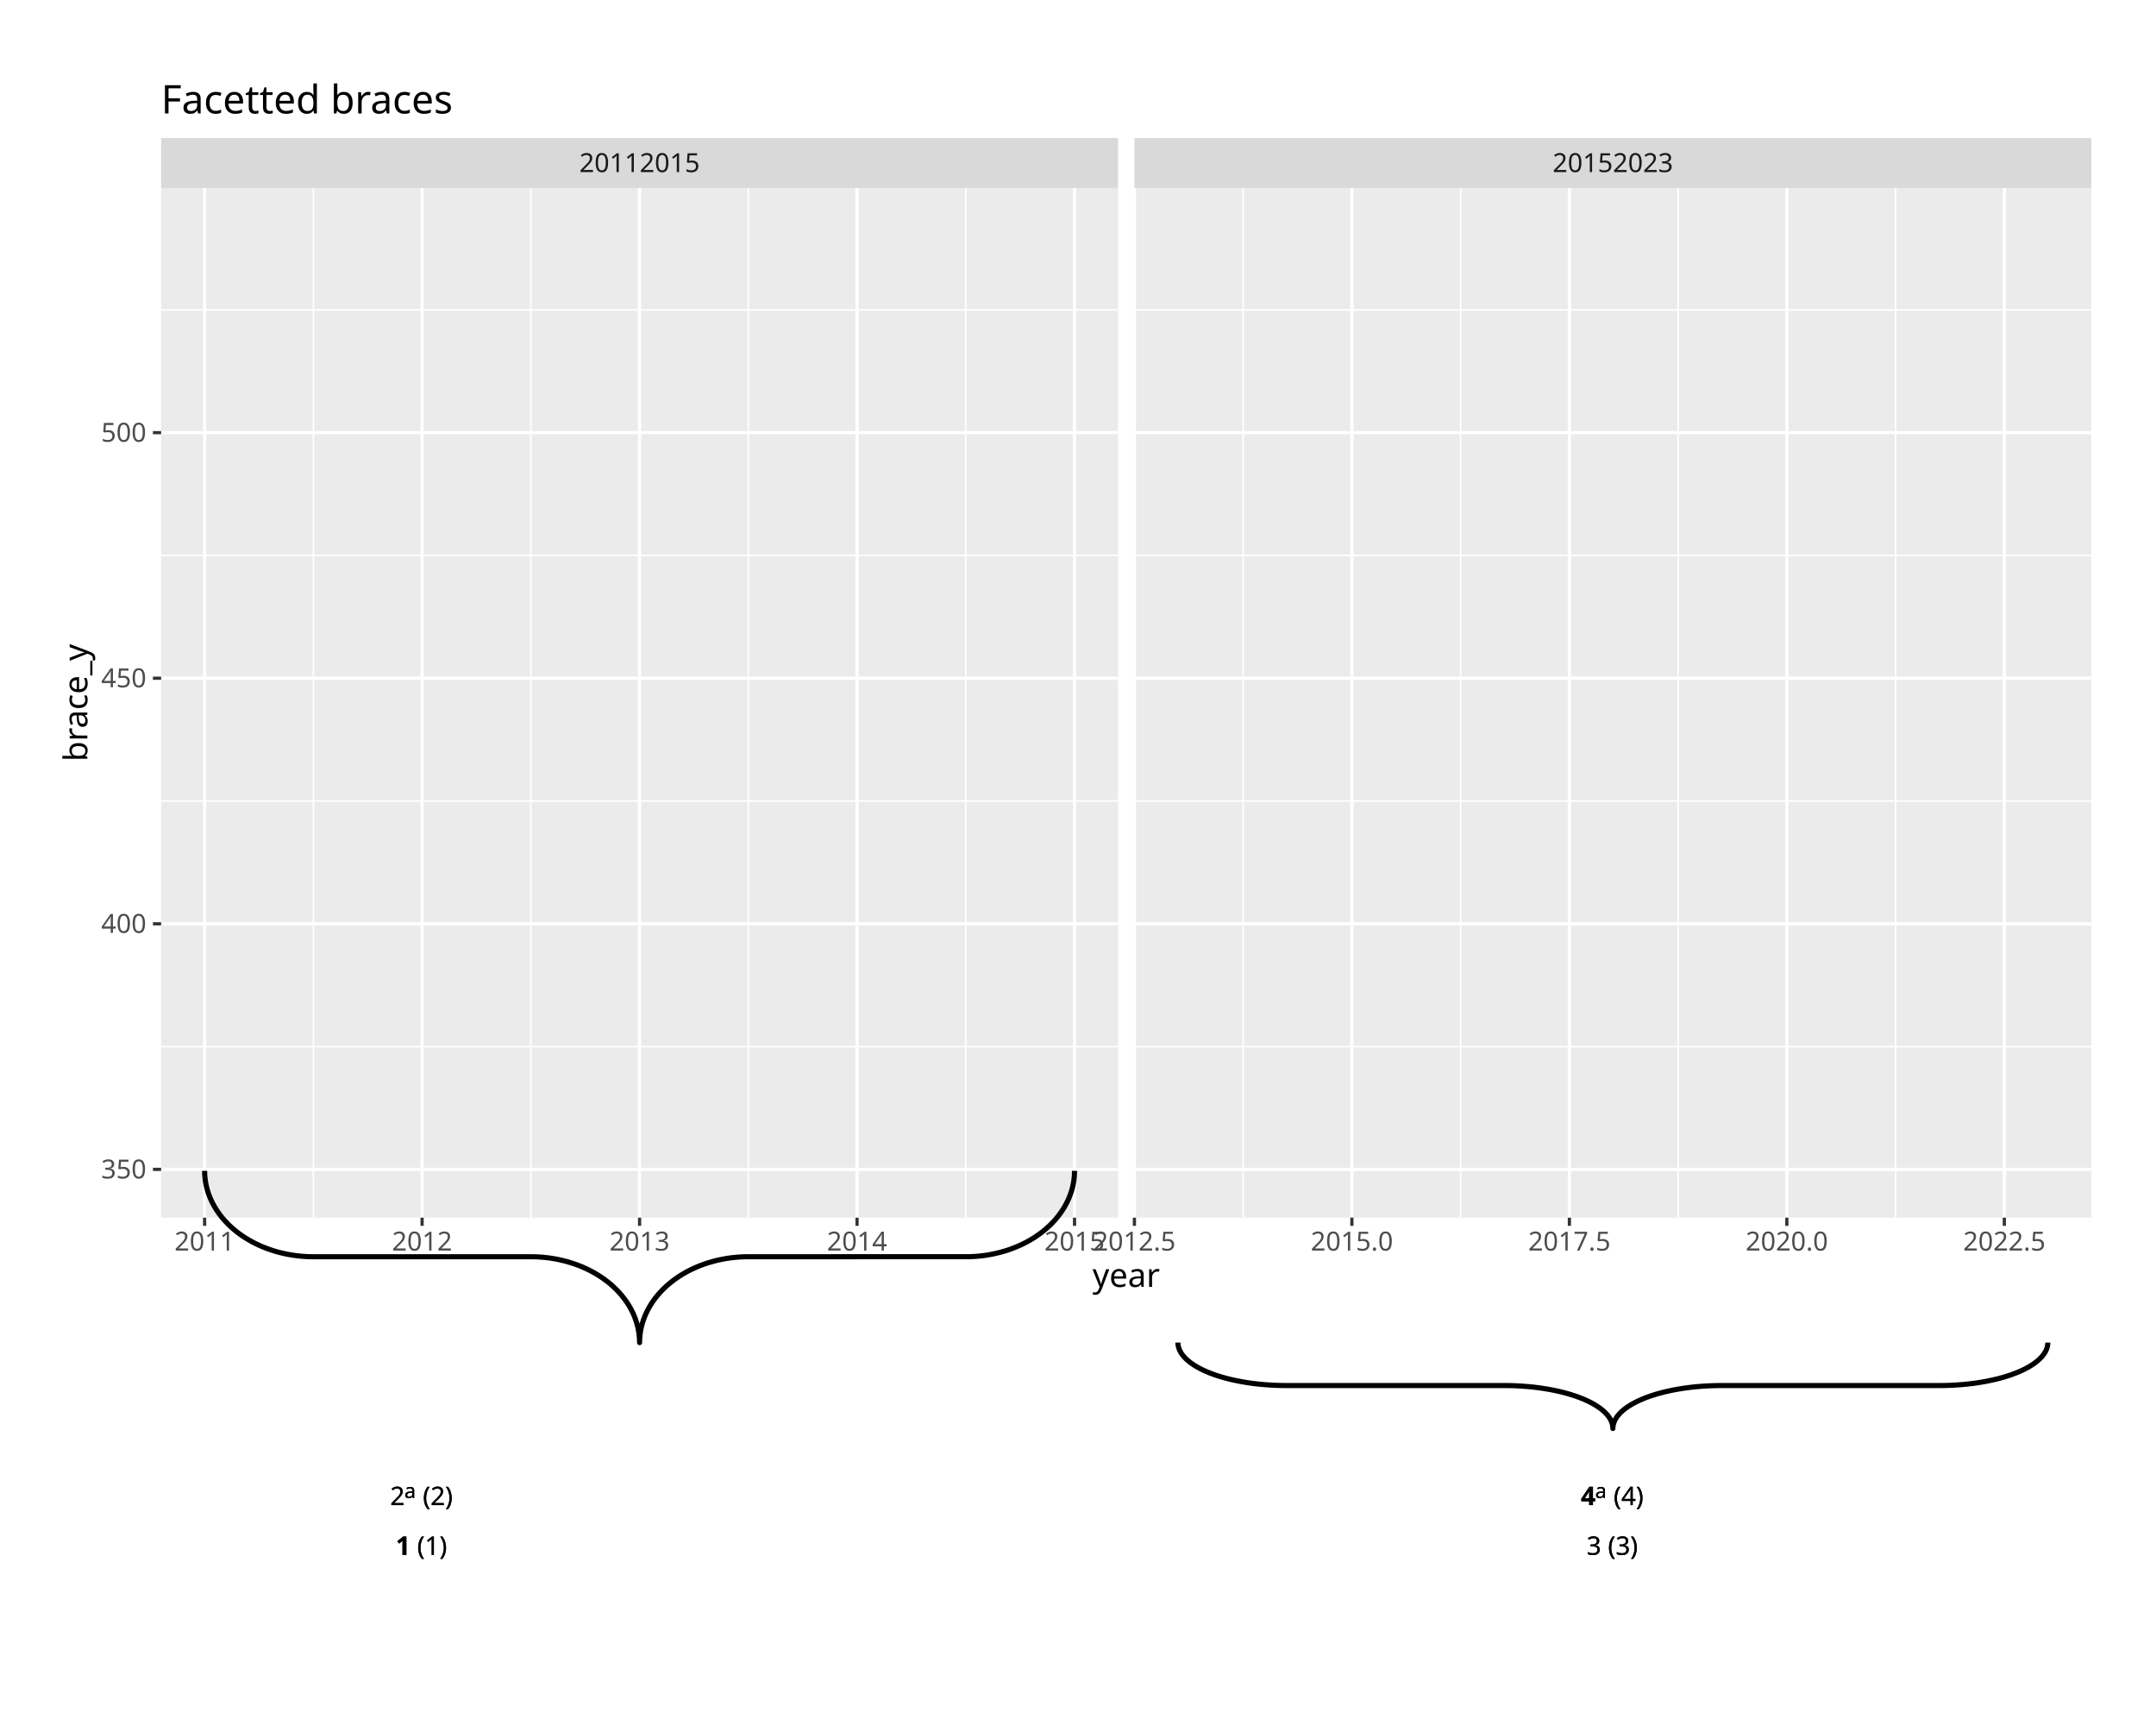
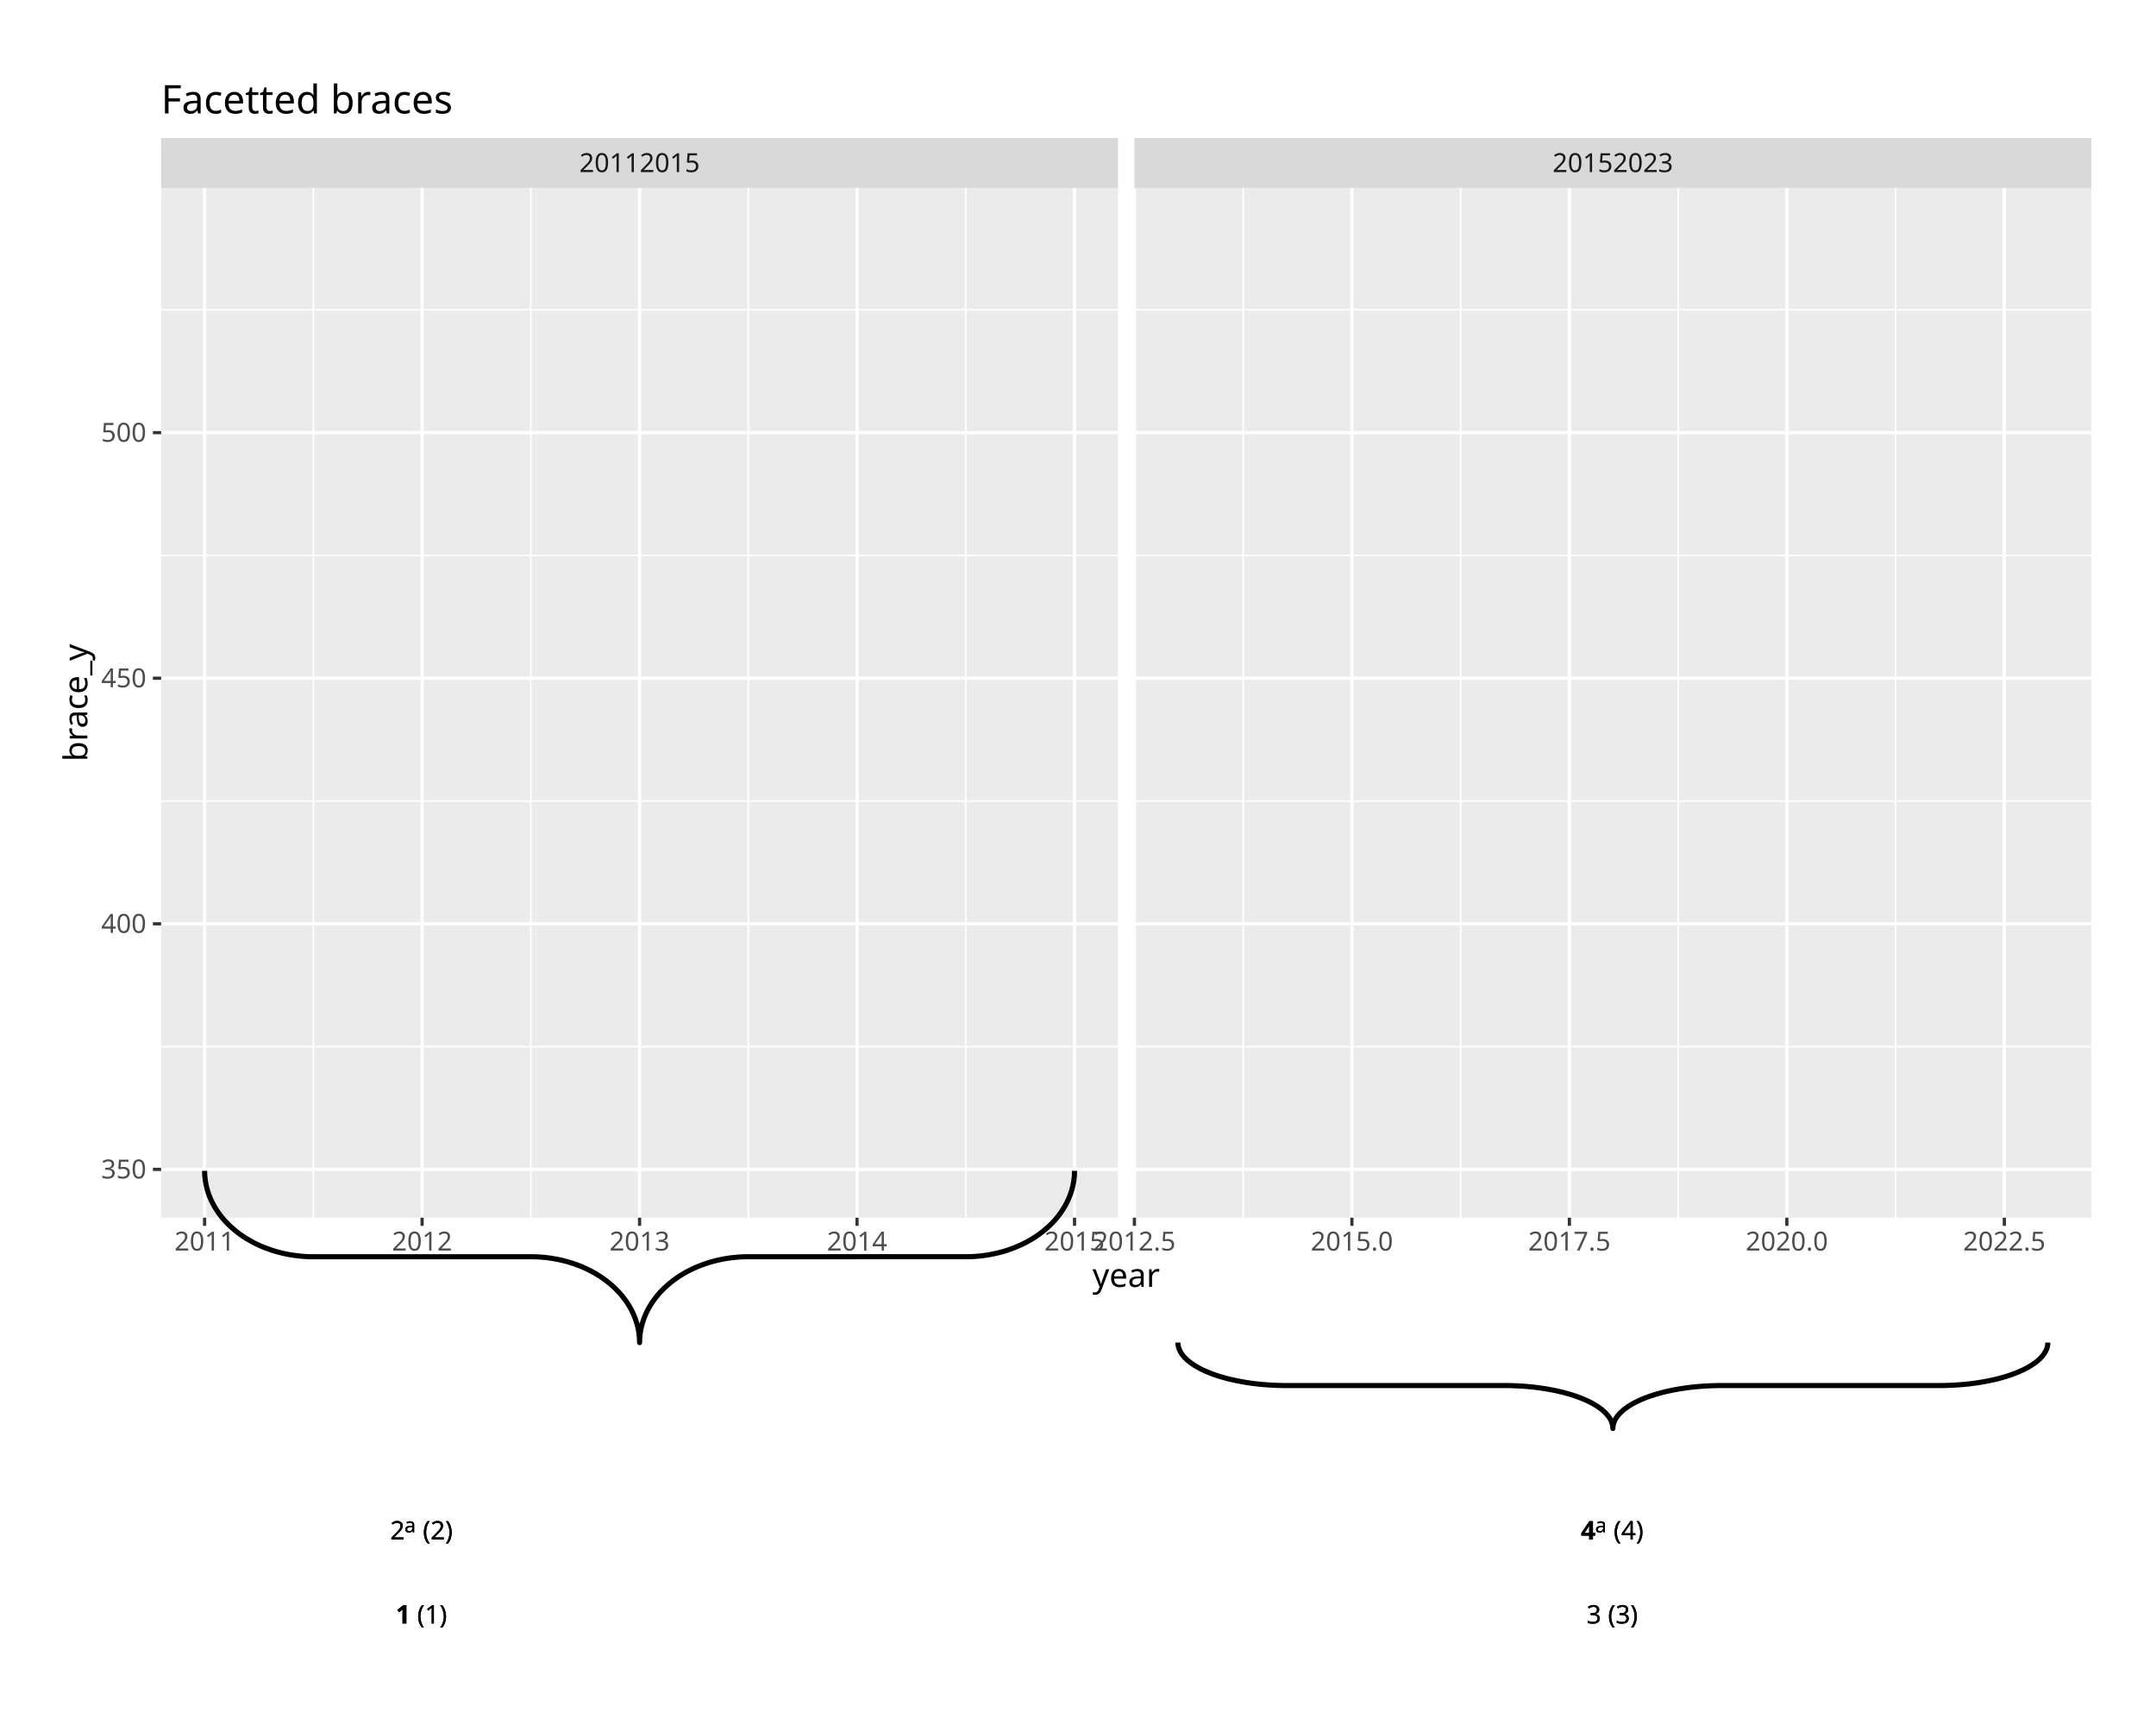
<svg xmlns="http://www.w3.org/2000/svg" class="svglite" data-engine-version="2.0" width="720.00pt" height="576.00pt" viewBox="0 0 720.00 576.00">
  <defs>
    <style type="text/css">
    .svglite line, .svglite polyline, .svglite polygon, .svglite path, .svglite rect, .svglite circle {
      fill: none;
      stroke: #000000;
      stroke-linecap: round;
      stroke-linejoin: round;
      stroke-miterlimit: 10.00;
    }
  </style>
  </defs>
  <rect width="100%" height="100%" style="stroke: none; fill: #FFFFFF;" />
  <defs>
    <clipPath id="cpMC4wMHw3MjAuMDB8MC4wMHw1NzYuMDA=">
      <rect x="0.00" y="0.00" width="720.00" height="576.00" />
    </clipPath>
  </defs>
  <g clip-path="url(#cpMC4wMHw3MjAuMDB8MC4wMHw1NzYuMDA=)">
    <rect x="0.00" y="0.00" width="720.00" height="576.00" style="stroke-width: 1.07; stroke: #FFFFFF; fill: #FFFFFF;" />
    <rect x="53.81" y="62.75" width="319.56" height="343.84" style="stroke-width: 1.07; stroke: none; fill: #EBEBEB;" />
    <polyline points="53.81,349.47 373.36,349.47 " style="stroke-width: 0.53; stroke: #FFFFFF; stroke-linecap: butt;" />
    <polyline points="53.81,267.47 373.36,267.47 " style="stroke-width: 0.53; stroke: #FFFFFF; stroke-linecap: butt;" />
    <polyline points="53.81,185.47 373.36,185.47 " style="stroke-width: 0.53; stroke: #FFFFFF; stroke-linecap: butt;" />
    <polyline points="53.81,103.47 373.36,103.47 " style="stroke-width: 0.53; stroke: #FFFFFF; stroke-linecap: butt;" />
    <polyline points="104.65,406.59 104.65,62.75 " style="stroke-width: 0.53; stroke: #FFFFFF; stroke-linecap: butt;" />
    <polyline points="177.27,406.59 177.27,62.75 " style="stroke-width: 0.53; stroke: #FFFFFF; stroke-linecap: butt;" />
    <polyline points="249.90,406.59 249.90,62.75 " style="stroke-width: 0.53; stroke: #FFFFFF; stroke-linecap: butt;" />
    <polyline points="322.53,406.59 322.53,62.75 " style="stroke-width: 0.53; stroke: #FFFFFF; stroke-linecap: butt;" />
    <polyline points="53.81,390.47 373.36,390.47 " style="stroke-width: 1.07; stroke: #FFFFFF; stroke-linecap: butt;" />
    <polyline points="53.81,308.47 373.36,308.47 " style="stroke-width: 1.07; stroke: #FFFFFF; stroke-linecap: butt;" />
    <polyline points="53.81,226.47 373.36,226.47 " style="stroke-width: 1.07; stroke: #FFFFFF; stroke-linecap: butt;" />
    <polyline points="53.81,144.47 373.36,144.47 " style="stroke-width: 1.07; stroke: #FFFFFF; stroke-linecap: butt;" />
    <polyline points="68.33,406.59 68.33,62.75 " style="stroke-width: 1.07; stroke: #FFFFFF; stroke-linecap: butt;" />
    <polyline points="140.96,406.59 140.96,62.75 " style="stroke-width: 1.07; stroke: #FFFFFF; stroke-linecap: butt;" />
    <polyline points="213.59,406.59 213.59,62.75 " style="stroke-width: 1.07; stroke: #FFFFFF; stroke-linecap: butt;" />
    <polyline points="286.21,406.59 286.21,62.75 " style="stroke-width: 1.07; stroke: #FFFFFF; stroke-linecap: butt;" />
    <polyline points="358.84,406.59 358.84,62.75 " style="stroke-width: 1.07; stroke: #FFFFFF; stroke-linecap: butt;" />
    <polyline points="68.33,390.96 68.34,391.42 68.37,392.32 68.45,393.22 68.56,394.13 68.70,395.02 68.88,395.92 69.10,396.81 69.35,397.69 69.63,398.57 69.96,399.44 70.31,400.30 70.70,401.15 71.13,401.99 71.58,402.82 72.07,403.64 72.60,404.44 73.15,405.24 73.74,406.01 74.35,406.78 75.00,407.52 75.68,408.25 76.38,408.97 77.12,409.66 77.88,410.34 78.67,411.00 79.48,411.64 80.32,412.25 81.18,412.85 82.07,413.42 82.98,413.97 83.91,414.50 84.86,415.01 85.83,415.49 86.82,415.95 87.83,416.38 88.85,416.78 89.89,417.16 90.95,417.52 92.02,417.85 93.10,418.15 94.19,418.42 95.29,418.67 96.41,418.89 97.53,419.08 98.66,419.24 99.79,419.38 100.93,419.49 102.07,419.57 103.21,419.62 104.36,419.64 178.13,419.65 179.28,419.68 180.42,419.75 181.56,419.84 182.70,419.96 183.83,420.11 184.95,420.29 186.07,420.49 187.18,420.73 188.28,420.99 189.36,421.27 190.44,421.59 191.50,421.93 192.55,422.30 193.58,422.69 194.60,423.11 195.60,423.56 196.58,424.02 197.54,424.52 198.48,425.03 199.40,425.58 200.30,426.14 201.17,426.72 202.02,427.33 202.85,427.96 203.65,428.60 204.43,429.27 205.17,429.96 205.89,430.66 206.58,431.39 207.25,432.12 207.88,432.88 208.48,433.65 209.05,434.44 209.59,435.23 210.10,436.05 210.57,436.87 211.01,437.71 211.42,438.55 211.79,439.41 212.13,440.27 212.43,441.15 212.70,442.03 212.94,442.91 213.14,443.80 213.30,444.70 213.42,445.60 213.51,446.50 213.57,447.41 213.59,448.31 213.59,448.31 213.59,447.86 213.63,446.96 213.70,446.05 213.81,445.15 213.95,444.25 214.13,443.36 214.35,442.47 214.60,441.59 214.89,440.71 215.21,439.84 215.56,438.98 215.95,438.13 216.38,437.29 216.84,436.46 217.33,435.64 217.85,434.83 218.40,434.04 218.99,433.26 219.61,432.50 220.25,431.75 220.93,431.02 221.64,430.31 222.37,429.61 223.13,428.94 223.92,428.28 224.73,427.64 225.57,427.02 226.44,426.43 227.32,425.85 228.23,425.30 229.16,424.77 230.11,424.27 231.09,423.79 232.08,423.33 233.08,422.90 234.11,422.49 235.15,422.11 236.20,421.76 237.27,421.43 238.35,421.13 239.44,420.85 240.55,420.61 241.66,420.39 242.78,420.19 243.91,420.03 245.04,419.90 246.18,419.79 247.32,419.71 248.47,419.66 249.61,419.64 323.39,419.63 324.53,419.59 325.68,419.53 326.82,419.44 327.95,419.32 329.08,419.17 330.21,418.99 331.32,418.78 332.43,418.55 333.53,418.29 334.62,418.00 335.69,417.69 336.75,417.35 337.80,416.98 338.83,416.58 339.85,416.16 340.85,415.72 341.83,415.25 342.79,414.76 343.73,414.24 344.65,413.70 345.55,413.14 346.42,412.55 347.28,411.95 348.10,411.32 348.90,410.67 349.68,410.00 350.43,409.32 351.15,408.61 351.84,407.89 352.50,407.15 353.13,406.40 353.73,405.63 354.30,404.84 354.84,404.04 355.35,403.23 355.82,402.41 356.26,401.57 356.67,400.72 357.04,399.87 357.38,399.00 357.69,398.13 357.96,397.25 358.19,396.36 358.39,395.47 358.55,394.57 358.68,393.68 358.77,392.77 358.82,391.87 358.84,390.96 358.84,390.96 " style="stroke-width: 1.71; stroke-linecap: butt;" />
-     <text x="132.18" y="519.18" style="font-size: 8.54px; font-weight: bold; font-family: sans;" textLength="4.75px" lengthAdjust="spacingAndGlyphs">1</text>
-     <text x="139.30" y="519.18" style="font-size: 8.54px; font-family: sans;" textLength="10.43px" lengthAdjust="spacingAndGlyphs">(1)</text>
-     <text x="130.29" y="502.57" style="font-size: 8.54px; font-family: sans;" textLength="4.75px" lengthAdjust="spacingAndGlyphs">2</text>
-     <text x="135.03" y="500.22" style="font-size: 6.83px; font-family: sans;" textLength="3.80px" lengthAdjust="spacingAndGlyphs">a</text>
-     <text x="141.20" y="502.57" style="font-size: 8.54px; font-family: sans;" textLength="10.43px" lengthAdjust="spacingAndGlyphs">(2)</text>
-     <text x="132.18" y="519.18" style="font-size: 8.54px; font-weight: bold; font-family: sans;" textLength="4.75px" lengthAdjust="spacingAndGlyphs">1</text>
-     <text x="139.30" y="519.18" style="font-size: 8.54px; font-family: sans;" textLength="10.43px" lengthAdjust="spacingAndGlyphs">(1)</text>
-     <text x="130.29" y="502.57" style="font-size: 8.54px; font-family: sans;" textLength="4.75px" lengthAdjust="spacingAndGlyphs">2</text>
-     <text x="135.03" y="500.22" style="font-size: 6.83px; font-family: sans;" textLength="3.80px" lengthAdjust="spacingAndGlyphs">a</text>
-     <text x="141.20" y="502.57" style="font-size: 8.54px; font-family: sans;" textLength="10.43px" lengthAdjust="spacingAndGlyphs">(2)</text>
+     <text x="132.18" y="542.12" style="font-size: 8.54px; font-weight: bold; font-family: sans;" textLength="4.75px" lengthAdjust="spacingAndGlyphs">1</text>
+     <text x="139.30" y="542.12" style="font-size: 8.54px; font-family: sans;" textLength="10.43px" lengthAdjust="spacingAndGlyphs">(1)</text>
+     <text x="130.29" y="514.04" style="font-size: 8.54px; font-family: sans;" textLength="4.75px" lengthAdjust="spacingAndGlyphs">2</text>
+     <text x="135.03" y="511.69" style="font-size: 6.83px; font-family: sans;" textLength="3.80px" lengthAdjust="spacingAndGlyphs">a</text>
+     <text x="141.20" y="514.04" style="font-size: 8.54px; font-family: sans;" textLength="10.43px" lengthAdjust="spacingAndGlyphs">(2)</text>
+     <text x="132.18" y="542.12" style="font-size: 8.54px; font-weight: bold; font-family: sans;" textLength="4.75px" lengthAdjust="spacingAndGlyphs">1</text>
+     <text x="139.30" y="542.12" style="font-size: 8.54px; font-family: sans;" textLength="10.43px" lengthAdjust="spacingAndGlyphs">(1)</text>
+     <text x="130.29" y="514.04" style="font-size: 8.54px; font-family: sans;" textLength="4.75px" lengthAdjust="spacingAndGlyphs">2</text>
+     <text x="135.03" y="511.69" style="font-size: 6.83px; font-family: sans;" textLength="3.80px" lengthAdjust="spacingAndGlyphs">a</text>
+     <text x="141.20" y="514.04" style="font-size: 8.54px; font-family: sans;" textLength="10.43px" lengthAdjust="spacingAndGlyphs">(2)</text>
    <rect x="378.84" y="62.75" width="319.56" height="343.84" style="stroke-width: 1.07; stroke: none; fill: #EBEBEB;" />
    <polyline points="378.84,349.47 698.40,349.47 " style="stroke-width: 0.53; stroke: #FFFFFF; stroke-linecap: butt;" />
    <polyline points="378.84,267.47 698.40,267.47 " style="stroke-width: 0.53; stroke: #FFFFFF; stroke-linecap: butt;" />
    <polyline points="378.84,185.47 698.40,185.47 " style="stroke-width: 0.53; stroke: #FFFFFF; stroke-linecap: butt;" />
    <polyline points="378.84,103.47 698.40,103.47 " style="stroke-width: 0.53; stroke: #FFFFFF; stroke-linecap: butt;" />
    <polyline points="415.16,406.59 415.16,62.75 " style="stroke-width: 0.53; stroke: #FFFFFF; stroke-linecap: butt;" />
    <polyline points="487.78,406.59 487.78,62.75 " style="stroke-width: 0.53; stroke: #FFFFFF; stroke-linecap: butt;" />
    <polyline points="560.41,406.59 560.41,62.75 " style="stroke-width: 0.53; stroke: #FFFFFF; stroke-linecap: butt;" />
    <polyline points="633.04,406.59 633.04,62.75 " style="stroke-width: 0.53; stroke: #FFFFFF; stroke-linecap: butt;" />
    <polyline points="378.84,390.47 698.40,390.47 " style="stroke-width: 1.07; stroke: #FFFFFF; stroke-linecap: butt;" />
    <polyline points="378.84,308.47 698.40,308.47 " style="stroke-width: 1.07; stroke: #FFFFFF; stroke-linecap: butt;" />
    <polyline points="378.84,226.47 698.40,226.47 " style="stroke-width: 1.07; stroke: #FFFFFF; stroke-linecap: butt;" />
    <polyline points="378.84,144.47 698.40,144.47 " style="stroke-width: 1.07; stroke: #FFFFFF; stroke-linecap: butt;" />
    <polyline points="378.84,406.59 378.84,62.75 " style="stroke-width: 1.07; stroke: #FFFFFF; stroke-linecap: butt;" />
    <polyline points="451.47,406.59 451.47,62.75 " style="stroke-width: 1.07; stroke: #FFFFFF; stroke-linecap: butt;" />
    <polyline points="524.10,406.59 524.10,62.75 " style="stroke-width: 1.07; stroke: #FFFFFF; stroke-linecap: butt;" />
    <polyline points="596.72,406.59 596.72,62.75 " style="stroke-width: 1.07; stroke: #FFFFFF; stroke-linecap: butt;" />
    <polyline points="669.35,406.59 669.35,62.75 " style="stroke-width: 1.07; stroke: #FFFFFF; stroke-linecap: butt;" />
    <polyline points="393.37,448.31 393.37,448.54 393.41,448.99 393.48,449.44 393.59,449.89 393.74,450.34 393.92,450.79 394.13,451.23 394.38,451.68 394.67,452.11 394.99,452.55 395.35,452.98 395.74,453.41 396.16,453.83 396.62,454.24 397.11,454.65 397.63,455.05 398.19,455.45 398.77,455.84 399.39,456.22 400.04,456.59 400.71,456.96 401.42,457.32 402.15,457.66 402.92,458.00 403.70,458.33 404.52,458.65 405.36,458.96 406.22,459.26 407.11,459.54 408.01,459.82 408.95,460.08 409.90,460.34 410.87,460.58 411.86,460.80 412.87,461.02 413.89,461.22 414.93,461.41 415.98,461.59 417.05,461.76 418.13,461.91 419.23,462.04 420.33,462.17 421.44,462.28 422.56,462.37 423.69,462.45 424.82,462.52 425.96,462.58 427.10,462.61 428.25,462.64 429.40,462.65 503.17,462.65 504.31,462.67 505.46,462.70 506.60,462.75 507.73,462.81 508.87,462.89 509.99,462.97 511.11,463.08 512.21,463.19 513.31,463.32 514.40,463.47 515.47,463.63 516.54,463.80 517.58,463.98 518.62,464.18 519.63,464.39 520.63,464.61 521.61,464.84 522.57,465.09 523.51,465.35 524.43,465.62 525.33,465.90 526.21,466.19 527.06,466.50 527.88,466.81 528.69,467.13 529.46,467.47 530.21,467.81 530.93,468.16 531.62,468.52 532.28,468.89 532.91,469.27 533.52,469.66 534.09,470.05 534.63,470.45 535.13,470.85 535.61,471.27 536.05,471.68 536.45,472.11 536.83,472.54 537.17,472.97 537.47,473.40 537.74,473.84 537.97,474.29 538.17,474.73 538.33,475.18 538.46,475.63 538.55,476.08 538.60,476.54 538.62,476.99 538.62,476.99 538.63,476.76 538.66,476.31 538.74,475.86 538.84,475.41 538.99,474.96 539.17,474.51 539.38,474.07 539.64,473.62 539.92,473.19 540.24,472.75 540.60,472.32 540.99,471.90 541.41,471.48 541.87,471.06 542.36,470.65 542.88,470.25 543.44,469.85 544.03,469.46 544.64,469.08 545.29,468.71 545.97,468.34 546.67,467.99 547.41,467.64 548.17,467.30 548.96,466.97 549.77,466.65 550.61,466.34 551.47,466.05 552.36,465.76 553.27,465.48 554.20,465.22 555.15,464.97 556.12,464.72 557.11,464.50 558.12,464.28 559.14,464.08 560.18,463.89 561.24,463.71 562.31,463.55 563.39,463.39 564.48,463.26 565.58,463.13 566.70,463.02 567.82,462.93 568.94,462.85 570.08,462.78 571.22,462.73 572.36,462.69 573.50,462.66 574.65,462.65 648.42,462.65 649.57,462.63 650.71,462.60 651.85,462.55 652.99,462.49 654.12,462.41 655.24,462.33 656.36,462.22 657.47,462.11 658.56,461.98 659.65,461.83 660.73,461.68 661.79,461.50 662.84,461.32 663.87,461.12 664.88,460.91 665.88,460.69 666.86,460.46 667.83,460.21 668.77,459.95 669.69,459.68 670.58,459.40 671.46,459.11 672.31,458.80 673.14,458.49 673.94,458.17 674.71,457.83 675.46,457.49 676.18,457.14 676.87,456.78 677.53,456.41 678.17,456.03 678.77,455.64 679.34,455.25 679.88,454.85 680.38,454.45 680.86,454.03 681.30,453.62 681.71,453.19 682.08,452.77 682.42,452.33 682.72,451.90 682.99,451.46 683.23,451.01 683.42,450.57 683.59,450.12 683.71,449.67 683.80,449.22 683.86,448.77 683.87,448.31 683.87,448.31 " style="stroke-width: 1.71; stroke-linecap: butt;" />
-     <text x="529.85" y="519.18" style="font-size: 8.54px; font-family: sans;" textLength="4.75px" lengthAdjust="spacingAndGlyphs">3</text>
-     <text x="536.97" y="519.18" style="font-size: 8.54px; font-family: sans;" textLength="10.43px" lengthAdjust="spacingAndGlyphs">(3)</text>
-     <text x="527.95" y="502.57" style="font-size: 8.54px; font-weight: bold; font-family: sans;" textLength="4.75px" lengthAdjust="spacingAndGlyphs">4</text>
-     <text x="532.69" y="500.22" style="font-size: 6.83px; font-family: sans;" textLength="3.80px" lengthAdjust="spacingAndGlyphs">a</text>
-     <text x="538.86" y="502.57" style="font-size: 8.54px; font-family: sans;" textLength="10.43px" lengthAdjust="spacingAndGlyphs">(4)</text>
-     <text x="529.85" y="519.18" style="font-size: 8.54px; font-family: sans;" textLength="4.75px" lengthAdjust="spacingAndGlyphs">3</text>
-     <text x="536.97" y="519.18" style="font-size: 8.54px; font-family: sans;" textLength="10.43px" lengthAdjust="spacingAndGlyphs">(3)</text>
-     <text x="527.95" y="502.57" style="font-size: 8.54px; font-weight: bold; font-family: sans;" textLength="4.75px" lengthAdjust="spacingAndGlyphs">4</text>
-     <text x="532.69" y="500.22" style="font-size: 6.83px; font-family: sans;" textLength="3.80px" lengthAdjust="spacingAndGlyphs">a</text>
-     <text x="538.86" y="502.57" style="font-size: 8.54px; font-family: sans;" textLength="10.43px" lengthAdjust="spacingAndGlyphs">(4)</text>
+     <text x="529.85" y="542.12" style="font-size: 8.54px; font-family: sans;" textLength="4.75px" lengthAdjust="spacingAndGlyphs">3</text>
+     <text x="536.97" y="542.12" style="font-size: 8.54px; font-family: sans;" textLength="10.43px" lengthAdjust="spacingAndGlyphs">(3)</text>
+     <text x="527.95" y="514.04" style="font-size: 8.54px; font-weight: bold; font-family: sans;" textLength="4.75px" lengthAdjust="spacingAndGlyphs">4</text>
+     <text x="532.69" y="511.69" style="font-size: 6.83px; font-family: sans;" textLength="3.80px" lengthAdjust="spacingAndGlyphs">a</text>
+     <text x="538.86" y="514.04" style="font-size: 8.54px; font-family: sans;" textLength="10.43px" lengthAdjust="spacingAndGlyphs">(4)</text>
+     <text x="529.85" y="542.12" style="font-size: 8.54px; font-family: sans;" textLength="4.75px" lengthAdjust="spacingAndGlyphs">3</text>
+     <text x="536.97" y="542.12" style="font-size: 8.54px; font-family: sans;" textLength="10.43px" lengthAdjust="spacingAndGlyphs">(3)</text>
+     <text x="527.95" y="514.04" style="font-size: 8.54px; font-weight: bold; font-family: sans;" textLength="4.75px" lengthAdjust="spacingAndGlyphs">4</text>
+     <text x="532.69" y="511.69" style="font-size: 6.83px; font-family: sans;" textLength="3.80px" lengthAdjust="spacingAndGlyphs">a</text>
+     <text x="538.86" y="514.04" style="font-size: 8.54px; font-family: sans;" textLength="10.43px" lengthAdjust="spacingAndGlyphs">(4)</text>
    <rect x="53.81" y="46.10" width="319.56" height="16.65" style="stroke-width: 1.07; stroke: none; fill: #D9D9D9;" />
    <text x="213.59" y="57.46" text-anchor="middle" style="font-size: 8.80px; fill: #1A1A1A; font-family: sans;" textLength="39.16px" lengthAdjust="spacingAndGlyphs">20112015</text>
    <rect x="378.84" y="46.10" width="319.56" height="16.65" style="stroke-width: 1.07; stroke: none; fill: #D9D9D9;" />
    <text x="538.62" y="57.46" text-anchor="middle" style="font-size: 8.80px; fill: #1A1A1A; font-family: sans;" textLength="39.16px" lengthAdjust="spacingAndGlyphs">20152023</text>
    <polyline points="68.33,409.33 68.33,406.59 " style="stroke-width: 1.07; stroke: #333333; stroke-linecap: butt;" />
    <polyline points="140.96,409.33 140.96,406.59 " style="stroke-width: 1.07; stroke: #333333; stroke-linecap: butt;" />
    <polyline points="213.59,409.33 213.59,406.59 " style="stroke-width: 1.07; stroke: #333333; stroke-linecap: butt;" />
    <polyline points="286.21,409.33 286.21,406.59 " style="stroke-width: 1.07; stroke: #333333; stroke-linecap: butt;" />
    <polyline points="358.84,409.33 358.84,406.59 " style="stroke-width: 1.07; stroke: #333333; stroke-linecap: butt;" />
    <text x="68.33" y="417.58" text-anchor="middle" style="font-size: 8.80px; fill: #4D4D4D; font-family: sans;" textLength="19.58px" lengthAdjust="spacingAndGlyphs">2011</text>
    <text x="140.96" y="417.58" text-anchor="middle" style="font-size: 8.80px; fill: #4D4D4D; font-family: sans;" textLength="19.58px" lengthAdjust="spacingAndGlyphs">2012</text>
    <text x="213.59" y="417.58" text-anchor="middle" style="font-size: 8.80px; fill: #4D4D4D; font-family: sans;" textLength="19.58px" lengthAdjust="spacingAndGlyphs">2013</text>
    <text x="286.21" y="417.58" text-anchor="middle" style="font-size: 8.80px; fill: #4D4D4D; font-family: sans;" textLength="19.58px" lengthAdjust="spacingAndGlyphs">2014</text>
    <text x="358.84" y="417.58" text-anchor="middle" style="font-size: 8.80px; fill: #4D4D4D; font-family: sans;" textLength="19.58px" lengthAdjust="spacingAndGlyphs">2015</text>
    <polyline points="378.84,409.33 378.84,406.59 " style="stroke-width: 1.07; stroke: #333333; stroke-linecap: butt;" />
    <polyline points="451.47,409.33 451.47,406.59 " style="stroke-width: 1.07; stroke: #333333; stroke-linecap: butt;" />
    <polyline points="524.10,409.33 524.10,406.59 " style="stroke-width: 1.07; stroke: #333333; stroke-linecap: butt;" />
    <polyline points="596.72,409.33 596.72,406.59 " style="stroke-width: 1.07; stroke: #333333; stroke-linecap: butt;" />
    <polyline points="669.35,409.33 669.35,406.59 " style="stroke-width: 1.07; stroke: #333333; stroke-linecap: butt;" />
    <text x="378.84" y="417.58" text-anchor="middle" style="font-size: 8.80px; fill: #4D4D4D; font-family: sans;" textLength="26.92px" lengthAdjust="spacingAndGlyphs">2012.5</text>
    <text x="451.47" y="417.58" text-anchor="middle" style="font-size: 8.80px; fill: #4D4D4D; font-family: sans;" textLength="26.92px" lengthAdjust="spacingAndGlyphs">2015.0</text>
    <text x="524.10" y="417.58" text-anchor="middle" style="font-size: 8.80px; fill: #4D4D4D; font-family: sans;" textLength="26.92px" lengthAdjust="spacingAndGlyphs">2017.5</text>
    <text x="596.72" y="417.58" text-anchor="middle" style="font-size: 8.80px; fill: #4D4D4D; font-family: sans;" textLength="26.92px" lengthAdjust="spacingAndGlyphs">2020.0</text>
    <text x="669.35" y="417.58" text-anchor="middle" style="font-size: 8.80px; fill: #4D4D4D; font-family: sans;" textLength="26.92px" lengthAdjust="spacingAndGlyphs">2022.5</text>
    <text x="48.88" y="393.50" text-anchor="end" style="font-size: 8.80px; fill: #4D4D4D; font-family: sans;" textLength="14.68px" lengthAdjust="spacingAndGlyphs">350</text>
    <text x="48.88" y="311.50" text-anchor="end" style="font-size: 8.80px; fill: #4D4D4D; font-family: sans;" textLength="14.68px" lengthAdjust="spacingAndGlyphs">400</text>
    <text x="48.88" y="229.50" text-anchor="end" style="font-size: 8.80px; fill: #4D4D4D; font-family: sans;" textLength="14.68px" lengthAdjust="spacingAndGlyphs">450</text>
    <text x="48.88" y="147.50" text-anchor="end" style="font-size: 8.80px; fill: #4D4D4D; font-family: sans;" textLength="14.68px" lengthAdjust="spacingAndGlyphs">500</text>
    <polyline points="51.07,390.47 53.81,390.47 " style="stroke-width: 1.07; stroke: #333333; stroke-linecap: butt;" />
    <polyline points="51.07,308.47 53.81,308.47 " style="stroke-width: 1.07; stroke: #333333; stroke-linecap: butt;" />
    <polyline points="51.07,226.47 53.81,226.47 " style="stroke-width: 1.07; stroke: #333333; stroke-linecap: butt;" />
    <polyline points="51.07,144.47 53.81,144.47 " style="stroke-width: 1.07; stroke: #333333; stroke-linecap: butt;" />
    <text x="376.10" y="429.72" text-anchor="middle" style="font-size: 11.00px; font-family: sans;" textLength="21.40px" lengthAdjust="spacingAndGlyphs">year</text>
    <text transform="translate(29.17,234.67) rotate(-90)" text-anchor="middle" style="font-size: 11.00px; font-family: sans;" textLength="39.14px" lengthAdjust="spacingAndGlyphs">brace_y</text>
    <text x="53.81" y="37.88" style="font-size: 13.20px; font-family: sans;" textLength="94.67px" lengthAdjust="spacingAndGlyphs">Facetted braces</text>
  </g>
</svg>
